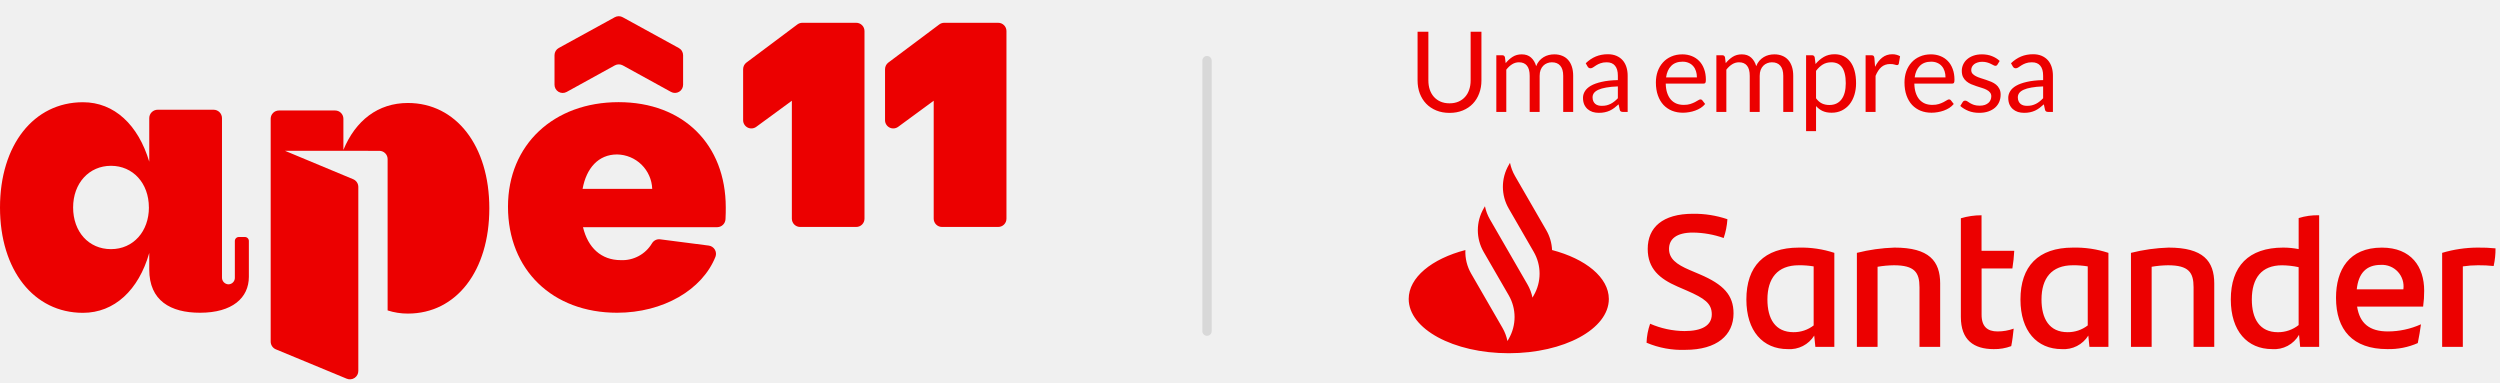
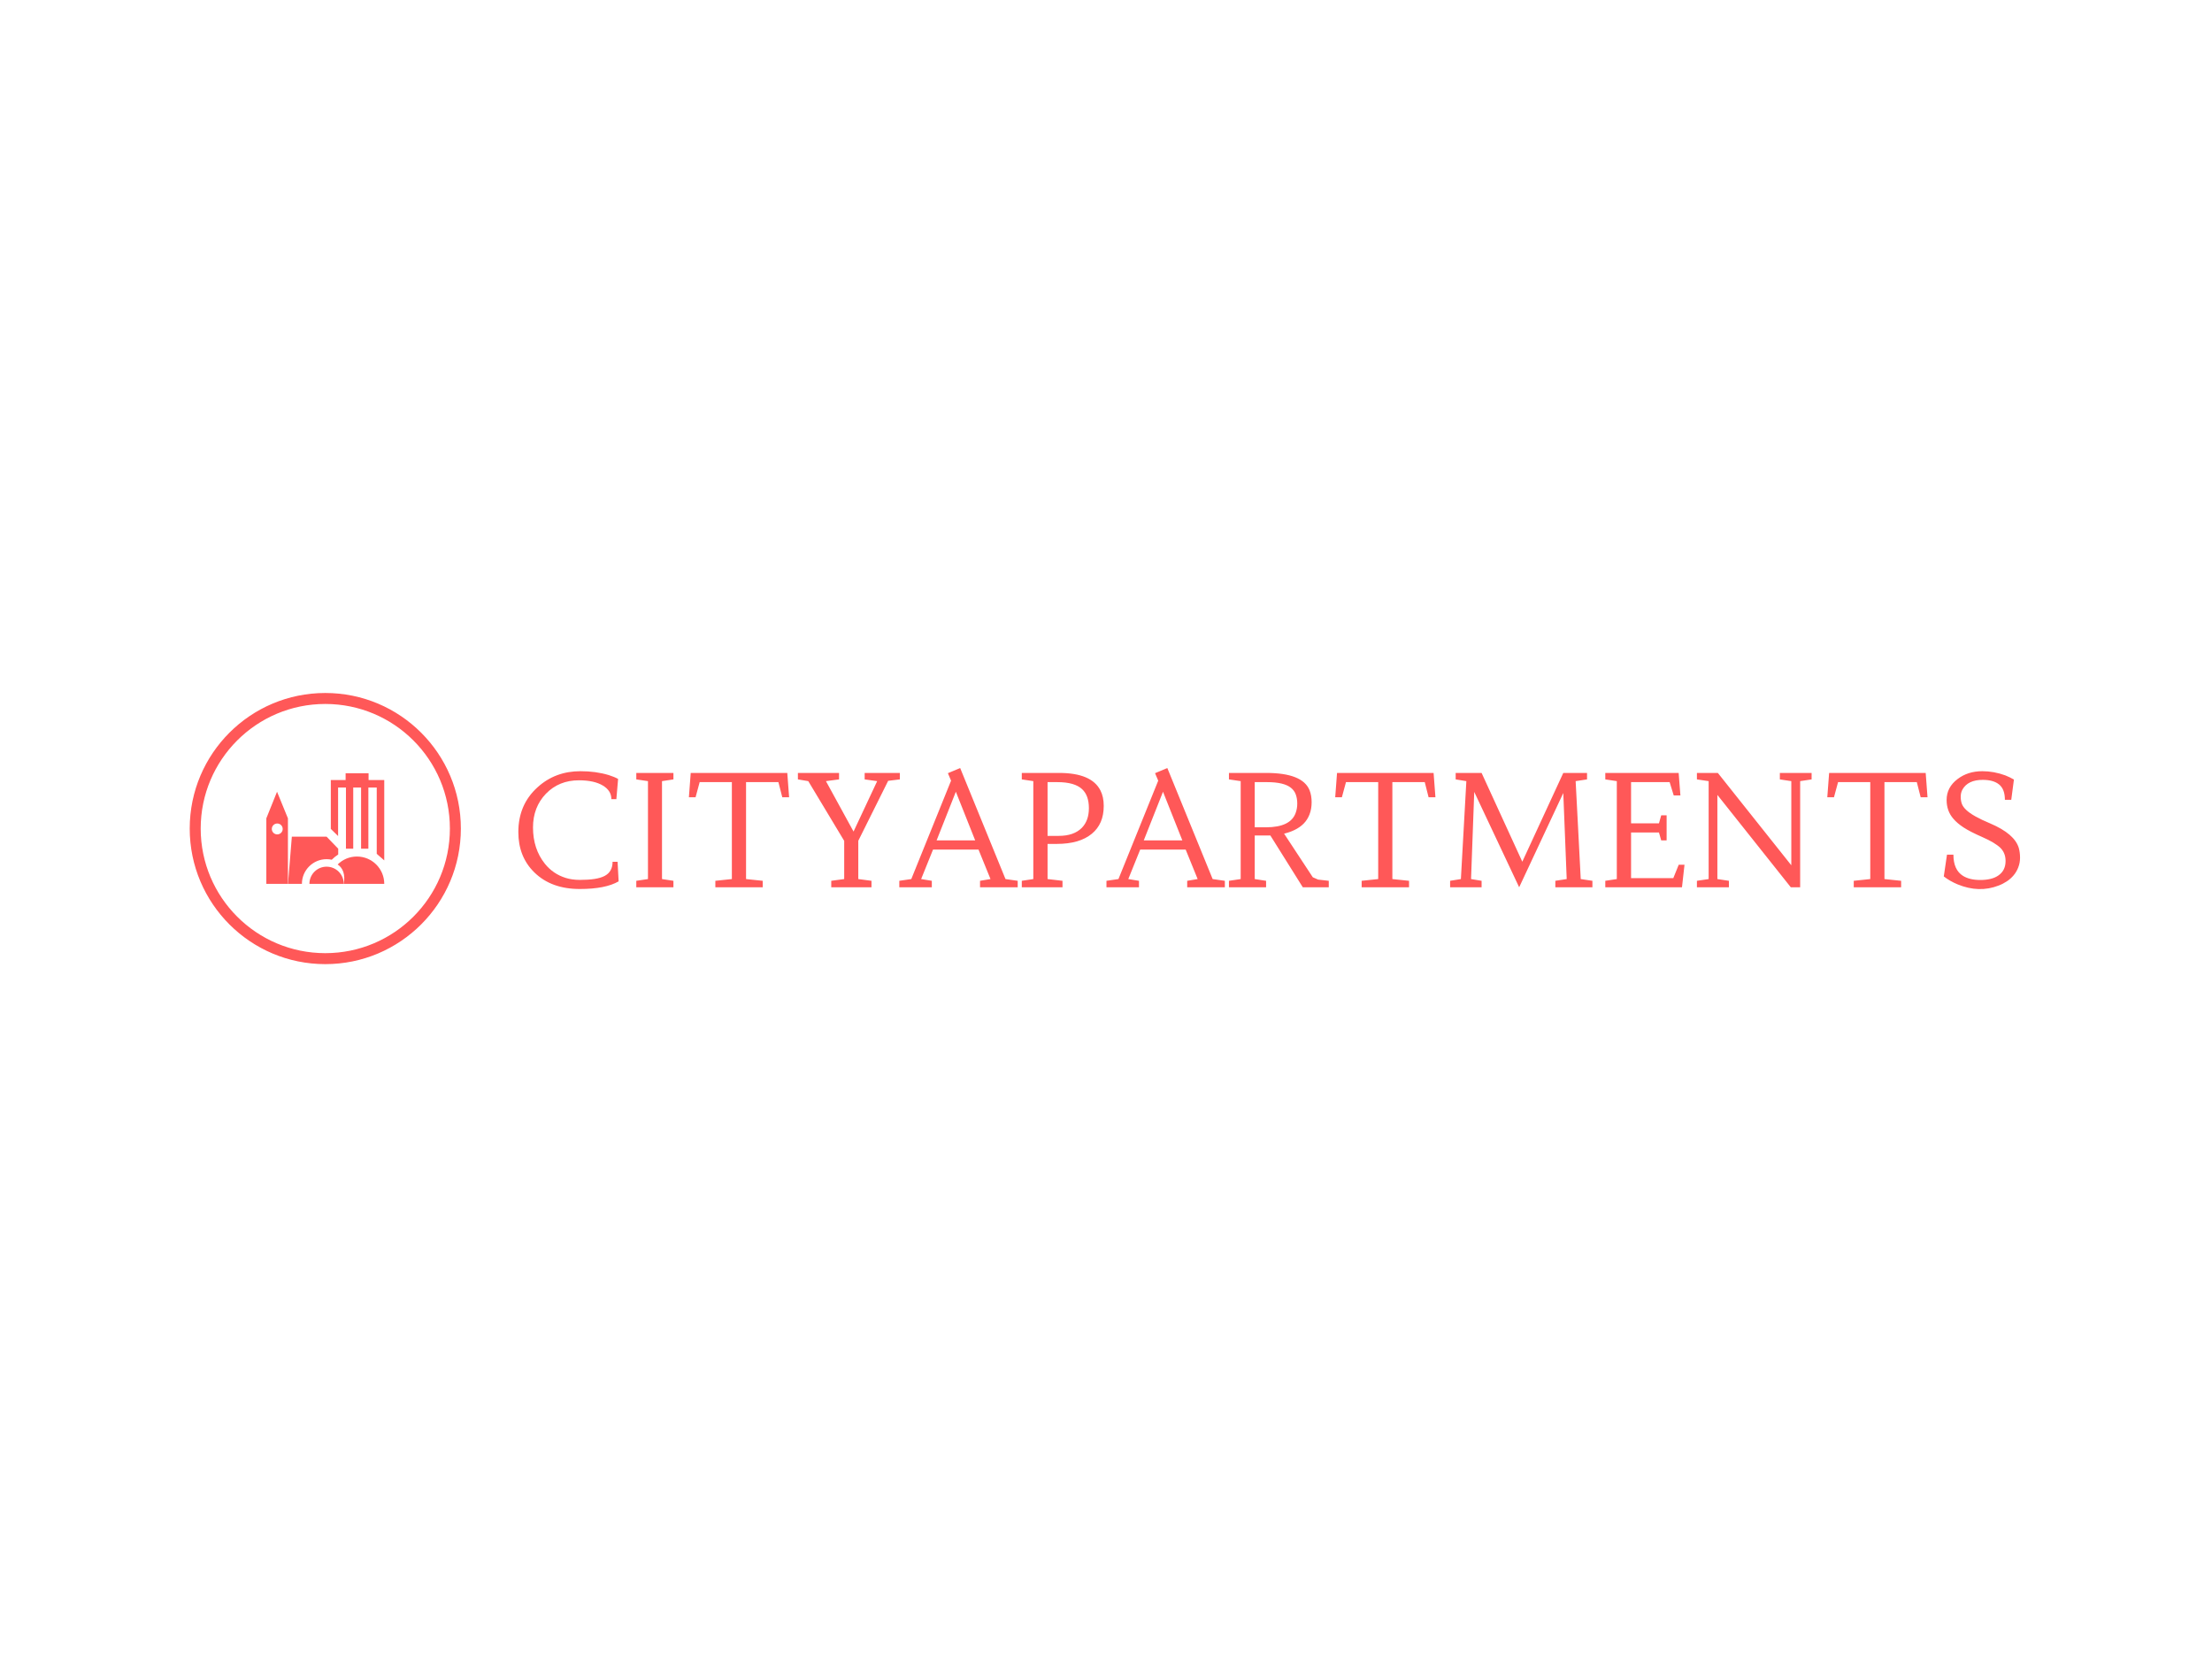
- <svg xmlns="http://www.w3.org/2000/svg" width="268" height="41" viewBox="0 0 268 41" fill="none">
-   <path d="M155.39 11.076C155.746 11.076 156.064 11.016 156.344 10.896C156.624 10.776 156.86 10.608 157.052 10.392C157.248 10.176 157.396 9.918 157.496 9.618C157.6 9.318 157.652 8.988 157.652 8.628V3.402H158.81V8.628C158.81 9.124 158.73 9.584 158.57 10.008C158.414 10.432 158.188 10.8 157.892 11.112C157.6 11.42 157.242 11.662 156.818 11.838C156.394 12.014 155.918 12.102 155.39 12.102C154.862 12.102 154.386 12.014 153.962 11.838C153.538 11.662 153.178 11.42 152.882 11.112C152.586 10.8 152.358 10.432 152.198 10.008C152.042 9.584 151.964 9.124 151.964 8.628V3.402H153.122V8.622C153.122 8.982 153.172 9.312 153.272 9.612C153.376 9.912 153.524 10.17 153.716 10.386C153.912 10.602 154.15 10.772 154.43 10.896C154.714 11.016 155.034 11.076 155.39 11.076ZM160.406 12V5.922H161.042C161.194 5.922 161.29 5.996 161.33 6.144L161.408 6.768C161.632 6.492 161.882 6.266 162.158 6.09C162.438 5.914 162.762 5.826 163.13 5.826C163.542 5.826 163.874 5.94 164.126 6.168C164.382 6.396 164.566 6.704 164.678 7.092C164.762 6.872 164.872 6.682 165.008 6.522C165.148 6.362 165.304 6.23 165.476 6.126C165.648 6.022 165.83 5.946 166.022 5.898C166.218 5.85 166.416 5.826 166.616 5.826C166.936 5.826 167.22 5.878 167.468 5.982C167.72 6.082 167.932 6.23 168.104 6.426C168.28 6.622 168.414 6.864 168.506 7.152C168.598 7.436 168.644 7.762 168.644 8.13V12H167.576V8.13C167.576 7.654 167.472 7.294 167.264 7.05C167.056 6.802 166.754 6.678 166.358 6.678C166.182 6.678 166.014 6.71 165.854 6.774C165.698 6.834 165.56 6.924 165.44 7.044C165.32 7.164 165.224 7.316 165.152 7.5C165.084 7.68 165.05 7.89 165.05 8.13V12H163.982V8.13C163.982 7.642 163.884 7.278 163.688 7.038C163.492 6.798 163.206 6.678 162.83 6.678C162.566 6.678 162.32 6.75 162.092 6.894C161.868 7.034 161.662 7.226 161.474 7.47V12H160.406ZM174.485 12H174.011C173.907 12 173.823 11.984 173.759 11.952C173.695 11.92 173.653 11.852 173.633 11.748L173.513 11.184C173.353 11.328 173.197 11.458 173.045 11.574C172.893 11.686 172.733 11.782 172.565 11.862C172.397 11.938 172.217 11.996 172.025 12.036C171.837 12.076 171.627 12.096 171.395 12.096C171.159 12.096 170.937 12.064 170.729 12C170.525 11.932 170.347 11.832 170.195 11.7C170.043 11.568 169.921 11.402 169.829 11.202C169.741 10.998 169.697 10.758 169.697 10.482C169.697 10.242 169.763 10.012 169.895 9.792C170.027 9.568 170.239 9.37 170.531 9.198C170.827 9.026 171.213 8.886 171.689 8.778C172.165 8.666 172.747 8.602 173.435 8.586V8.112C173.435 7.64 173.333 7.284 173.129 7.044C172.929 6.8 172.631 6.678 172.235 6.678C171.975 6.678 171.755 6.712 171.575 6.78C171.399 6.844 171.245 6.918 171.113 7.002C170.985 7.082 170.873 7.156 170.777 7.224C170.685 7.288 170.593 7.32 170.501 7.32C170.429 7.32 170.365 7.302 170.309 7.266C170.257 7.226 170.215 7.178 170.183 7.122L169.991 6.78C170.327 6.456 170.689 6.214 171.077 6.054C171.465 5.894 171.895 5.814 172.367 5.814C172.707 5.814 173.009 5.87 173.273 5.982C173.537 6.094 173.759 6.25 173.939 6.45C174.119 6.65 174.255 6.892 174.347 7.176C174.439 7.46 174.485 7.772 174.485 8.112V12ZM171.713 11.346C171.901 11.346 172.073 11.328 172.229 11.292C172.385 11.252 172.531 11.198 172.667 11.13C172.807 11.058 172.939 10.972 173.063 10.872C173.191 10.772 173.315 10.658 173.435 10.53V9.264C172.943 9.28 172.525 9.32 172.181 9.384C171.837 9.444 171.557 9.524 171.341 9.624C171.125 9.724 170.967 9.842 170.867 9.978C170.771 10.114 170.723 10.266 170.723 10.434C170.723 10.594 170.749 10.732 170.801 10.848C170.853 10.964 170.923 11.06 171.011 11.136C171.099 11.208 171.203 11.262 171.323 11.298C171.443 11.33 171.573 11.346 171.713 11.346ZM180.349 5.826C180.713 5.826 181.049 5.888 181.357 6.012C181.665 6.132 181.931 6.308 182.155 6.54C182.379 6.768 182.553 7.052 182.677 7.392C182.805 7.728 182.869 8.112 182.869 8.544C182.869 8.712 182.851 8.824 182.815 8.88C182.779 8.936 182.711 8.964 182.611 8.964H178.567C178.575 9.348 178.627 9.682 178.723 9.966C178.819 10.25 178.951 10.488 179.119 10.68C179.287 10.868 179.487 11.01 179.719 11.106C179.951 11.198 180.211 11.244 180.499 11.244C180.767 11.244 180.997 11.214 181.189 11.154C181.385 11.09 181.553 11.022 181.693 10.95C181.833 10.878 181.949 10.812 182.041 10.752C182.137 10.688 182.219 10.656 182.287 10.656C182.375 10.656 182.443 10.69 182.491 10.758L182.791 11.148C182.659 11.308 182.501 11.448 182.317 11.568C182.133 11.684 181.935 11.78 181.723 11.856C181.515 11.932 181.299 11.988 181.075 12.024C180.851 12.064 180.629 12.084 180.409 12.084C179.989 12.084 179.601 12.014 179.245 11.874C178.893 11.73 178.587 11.522 178.327 11.25C178.071 10.974 177.871 10.634 177.727 10.23C177.583 9.826 177.511 9.362 177.511 8.838C177.511 8.414 177.575 8.018 177.703 7.65C177.835 7.282 178.023 6.964 178.267 6.696C178.511 6.424 178.809 6.212 179.161 6.06C179.513 5.904 179.909 5.826 180.349 5.826ZM180.373 6.612C179.857 6.612 179.451 6.762 179.155 7.062C178.859 7.358 178.675 7.77 178.603 8.298H181.909C181.909 8.05 181.875 7.824 181.807 7.62C181.739 7.412 181.639 7.234 181.507 7.086C181.375 6.934 181.213 6.818 181.021 6.738C180.833 6.654 180.617 6.612 180.373 6.612ZM183.996 12V5.922H184.632C184.784 5.922 184.88 5.996 184.92 6.144L184.998 6.768C185.222 6.492 185.472 6.266 185.748 6.09C186.028 5.914 186.352 5.826 186.72 5.826C187.132 5.826 187.464 5.94 187.716 6.168C187.972 6.396 188.156 6.704 188.268 7.092C188.352 6.872 188.462 6.682 188.598 6.522C188.738 6.362 188.894 6.23 189.066 6.126C189.238 6.022 189.42 5.946 189.612 5.898C189.808 5.85 190.006 5.826 190.206 5.826C190.526 5.826 190.81 5.878 191.058 5.982C191.31 6.082 191.522 6.23 191.694 6.426C191.87 6.622 192.004 6.864 192.096 7.152C192.188 7.436 192.234 7.762 192.234 8.13V12H191.166V8.13C191.166 7.654 191.062 7.294 190.854 7.05C190.646 6.802 190.344 6.678 189.948 6.678C189.772 6.678 189.604 6.71 189.444 6.774C189.288 6.834 189.15 6.924 189.03 7.044C188.91 7.164 188.814 7.316 188.742 7.5C188.674 7.68 188.64 7.89 188.64 8.13V12H187.572V8.13C187.572 7.642 187.474 7.278 187.278 7.038C187.082 6.798 186.796 6.678 186.42 6.678C186.156 6.678 185.91 6.75 185.682 6.894C185.458 7.034 185.252 7.226 185.064 7.47V12H183.996ZM193.612 14.058V5.922H194.248C194.4 5.922 194.496 5.996 194.536 6.144L194.626 6.864C194.886 6.548 195.182 6.294 195.514 6.102C195.85 5.91 196.236 5.814 196.672 5.814C197.02 5.814 197.336 5.882 197.62 6.018C197.904 6.15 198.146 6.348 198.346 6.612C198.546 6.872 198.7 7.196 198.808 7.584C198.916 7.972 198.97 8.418 198.97 8.922C198.97 9.37 198.91 9.788 198.79 10.176C198.67 10.56 198.498 10.894 198.274 11.178C198.05 11.458 197.774 11.68 197.446 11.844C197.122 12.004 196.756 12.084 196.348 12.084C195.972 12.084 195.65 12.022 195.382 11.898C195.118 11.774 194.884 11.598 194.68 11.37V14.058H193.612ZM196.318 6.678C195.97 6.678 195.664 6.758 195.4 6.918C195.14 7.078 194.9 7.304 194.68 7.596V10.536C194.876 10.8 195.09 10.986 195.322 11.094C195.558 11.202 195.82 11.256 196.108 11.256C196.672 11.256 197.106 11.054 197.41 10.65C197.714 10.246 197.866 9.67 197.866 8.922C197.866 8.526 197.83 8.186 197.758 7.902C197.69 7.618 197.59 7.386 197.458 7.206C197.326 7.022 197.164 6.888 196.972 6.804C196.78 6.72 196.562 6.678 196.318 6.678ZM199.993 12V5.922H200.605C200.721 5.922 200.801 5.944 200.845 5.988C200.889 6.032 200.919 6.108 200.935 6.216L201.007 7.164C201.215 6.74 201.471 6.41 201.775 6.174C202.083 5.934 202.443 5.814 202.855 5.814C203.023 5.814 203.175 5.834 203.311 5.874C203.447 5.91 203.573 5.962 203.689 6.03L203.551 6.828C203.523 6.928 203.461 6.978 203.365 6.978C203.309 6.978 203.223 6.96 203.107 6.924C202.991 6.884 202.829 6.864 202.621 6.864C202.249 6.864 201.937 6.972 201.685 7.188C201.437 7.404 201.229 7.718 201.061 8.13V12H199.993ZM206.999 5.826C207.363 5.826 207.699 5.888 208.007 6.012C208.315 6.132 208.581 6.308 208.805 6.54C209.029 6.768 209.203 7.052 209.327 7.392C209.455 7.728 209.519 8.112 209.519 8.544C209.519 8.712 209.501 8.824 209.465 8.88C209.429 8.936 209.361 8.964 209.261 8.964H205.217C205.225 9.348 205.277 9.682 205.373 9.966C205.469 10.25 205.601 10.488 205.769 10.68C205.937 10.868 206.137 11.01 206.369 11.106C206.601 11.198 206.861 11.244 207.149 11.244C207.417 11.244 207.647 11.214 207.839 11.154C208.035 11.09 208.203 11.022 208.343 10.95C208.483 10.878 208.599 10.812 208.691 10.752C208.787 10.688 208.869 10.656 208.937 10.656C209.025 10.656 209.093 10.69 209.141 10.758L209.441 11.148C209.309 11.308 209.151 11.448 208.967 11.568C208.783 11.684 208.585 11.78 208.373 11.856C208.165 11.932 207.949 11.988 207.725 12.024C207.501 12.064 207.279 12.084 207.059 12.084C206.639 12.084 206.251 12.014 205.895 11.874C205.543 11.73 205.237 11.522 204.977 11.25C204.721 10.974 204.521 10.634 204.377 10.23C204.233 9.826 204.161 9.362 204.161 8.838C204.161 8.414 204.225 8.018 204.353 7.65C204.485 7.282 204.673 6.964 204.917 6.696C205.161 6.424 205.459 6.212 205.811 6.06C206.163 5.904 206.559 5.826 206.999 5.826ZM207.023 6.612C206.507 6.612 206.101 6.762 205.805 7.062C205.509 7.358 205.325 7.77 205.253 8.298H208.559C208.559 8.05 208.525 7.824 208.457 7.62C208.389 7.412 208.289 7.234 208.157 7.086C208.025 6.934 207.863 6.818 207.671 6.738C207.483 6.654 207.267 6.612 207.023 6.612ZM214.126 6.924C214.078 7.012 214.004 7.056 213.904 7.056C213.844 7.056 213.776 7.034 213.7 6.99C213.624 6.946 213.53 6.898 213.418 6.846C213.31 6.79 213.18 6.74 213.028 6.696C212.876 6.648 212.696 6.624 212.488 6.624C212.308 6.624 212.146 6.648 212.002 6.696C211.858 6.74 211.734 6.802 211.63 6.882C211.53 6.962 211.452 7.056 211.396 7.164C211.344 7.268 211.318 7.382 211.318 7.506C211.318 7.662 211.362 7.792 211.45 7.896C211.542 8 211.662 8.09 211.81 8.166C211.958 8.242 212.126 8.31 212.314 8.37C212.502 8.426 212.694 8.488 212.89 8.556C213.09 8.62 213.284 8.692 213.472 8.772C213.66 8.852 213.828 8.952 213.976 9.072C214.124 9.192 214.242 9.34 214.33 9.516C214.422 9.688 214.468 9.896 214.468 10.14C214.468 10.42 214.418 10.68 214.318 10.92C214.218 11.156 214.07 11.362 213.874 11.538C213.678 11.71 213.438 11.846 213.154 11.946C212.87 12.046 212.542 12.096 212.17 12.096C211.746 12.096 211.362 12.028 211.018 11.892C210.674 11.752 210.382 11.574 210.142 11.358L210.394 10.95C210.426 10.898 210.464 10.858 210.508 10.83C210.552 10.802 210.61 10.788 210.682 10.788C210.754 10.788 210.83 10.816 210.91 10.872C210.99 10.928 211.086 10.99 211.198 11.058C211.314 11.126 211.452 11.188 211.612 11.244C211.776 11.3 211.98 11.328 212.224 11.328C212.432 11.328 212.614 11.302 212.77 11.25C212.926 11.194 213.056 11.12 213.16 11.028C213.264 10.936 213.34 10.83 213.388 10.71C213.44 10.59 213.466 10.462 213.466 10.326C213.466 10.158 213.42 10.02 213.328 9.912C213.24 9.8 213.122 9.706 212.974 9.63C212.826 9.55 212.656 9.482 212.464 9.426C212.276 9.366 212.082 9.304 211.882 9.24C211.686 9.176 211.492 9.104 211.3 9.024C211.112 8.94 210.944 8.836 210.796 8.712C210.648 8.588 210.528 8.436 210.436 8.256C210.348 8.072 210.304 7.85 210.304 7.59C210.304 7.358 210.352 7.136 210.448 6.924C210.544 6.708 210.684 6.52 210.868 6.36C211.052 6.196 211.278 6.066 211.546 5.97C211.814 5.874 212.12 5.826 212.464 5.826C212.864 5.826 213.222 5.89 213.538 6.018C213.858 6.142 214.134 6.314 214.366 6.534L214.126 6.924ZM220.073 12H219.599C219.495 12 219.411 11.984 219.347 11.952C219.283 11.92 219.241 11.852 219.221 11.748L219.101 11.184C218.941 11.328 218.785 11.458 218.633 11.574C218.481 11.686 218.321 11.782 218.153 11.862C217.985 11.938 217.805 11.996 217.613 12.036C217.425 12.076 217.215 12.096 216.983 12.096C216.747 12.096 216.525 12.064 216.317 12C216.113 11.932 215.935 11.832 215.783 11.7C215.631 11.568 215.509 11.402 215.417 11.202C215.329 10.998 215.285 10.758 215.285 10.482C215.285 10.242 215.351 10.012 215.483 9.792C215.615 9.568 215.827 9.37 216.119 9.198C216.415 9.026 216.801 8.886 217.277 8.778C217.753 8.666 218.335 8.602 219.023 8.586V8.112C219.023 7.64 218.921 7.284 218.717 7.044C218.517 6.8 218.219 6.678 217.823 6.678C217.563 6.678 217.343 6.712 217.163 6.78C216.987 6.844 216.833 6.918 216.701 7.002C216.573 7.082 216.461 7.156 216.365 7.224C216.273 7.288 216.181 7.32 216.089 7.32C216.017 7.32 215.953 7.302 215.897 7.266C215.845 7.226 215.803 7.178 215.771 7.122L215.579 6.78C215.915 6.456 216.277 6.214 216.665 6.054C217.053 5.894 217.483 5.814 217.955 5.814C218.295 5.814 218.597 5.87 218.861 5.982C219.125 6.094 219.347 6.25 219.527 6.45C219.707 6.65 219.843 6.892 219.935 7.176C220.027 7.46 220.073 7.772 220.073 8.112V12ZM217.301 11.346C217.489 11.346 217.661 11.328 217.817 11.292C217.973 11.252 218.119 11.198 218.255 11.13C218.395 11.058 218.527 10.972 218.651 10.872C218.779 10.772 218.903 10.658 219.023 10.53V9.264C218.531 9.28 218.113 9.32 217.769 9.384C217.425 9.444 217.145 9.524 216.929 9.624C216.713 9.724 216.555 9.842 216.455 9.978C216.359 10.114 216.311 10.266 216.311 10.434C216.311 10.594 216.337 10.732 216.389 10.848C216.441 10.964 216.511 11.06 216.599 11.136C216.687 11.208 216.791 11.262 216.911 11.298C217.031 11.33 217.161 11.346 217.301 11.346Z" fill="#EC0000" />
-   <path d="M166.382 26.804C166.349 26.056 166.137 25.327 165.763 24.679L162.404 18.861C162.152 18.424 161.972 17.949 161.873 17.454L161.733 17.697C161.324 18.404 161.109 19.207 161.109 20.024C161.109 20.841 161.324 21.643 161.733 22.351L164.42 27.006C164.828 27.714 165.043 28.516 165.043 29.334C165.043 30.151 164.828 30.953 164.42 31.661L164.28 31.904C164.18 31.409 164.001 30.934 163.749 30.497L161.289 26.236L159.718 23.515C159.466 23.078 159.286 22.603 159.187 22.108L159.047 22.351C158.64 23.056 158.425 23.856 158.423 24.67C158.422 25.484 158.634 26.284 159.039 26.991L161.739 31.66C162.147 32.368 162.362 33.17 162.362 33.987C162.362 34.805 162.147 35.607 161.739 36.315L161.599 36.558C161.499 36.063 161.32 35.588 161.068 35.151L157.709 29.333C157.266 28.566 157.051 27.689 157.09 26.804C153.49 27.744 151.012 29.739 151.012 32.048C151.012 35.261 155.812 37.866 161.74 37.866C167.668 37.866 172.468 35.266 172.468 32.048C172.46 29.739 169.978 27.744 166.382 26.804ZM176.51 36.739C176.532 36.045 176.662 35.359 176.893 34.704C178.056 35.212 179.311 35.479 180.581 35.49C182.455 35.49 183.503 34.89 183.503 33.697C183.503 32.528 182.737 31.984 180.843 31.158L179.819 30.714C177.925 29.888 176.635 28.82 176.635 26.684C176.635 24.384 178.227 22.916 181.491 22.916C182.744 22.9 183.991 23.098 185.179 23.5C185.135 24.186 185.001 24.864 184.779 25.515C183.718 25.14 182.603 24.943 181.479 24.931C179.726 24.931 178.92 25.616 178.92 26.684C178.92 27.732 179.706 28.336 181.12 28.941L182.208 29.404C184.767 30.492 185.835 31.641 185.835 33.595C185.835 35.912 184.082 37.504 180.656 37.504C179.234 37.556 177.819 37.295 176.51 36.739ZM196.641 27.107V37.183H194.606L194.485 35.974C194.188 36.451 193.766 36.839 193.266 37.094C192.765 37.35 192.204 37.464 191.644 37.425C188.984 37.425 187.211 35.491 187.211 32.105C187.211 28.558 189.105 26.543 192.833 26.543C194.125 26.511 195.414 26.702 196.642 27.106L196.641 27.107ZM194.424 34.885V28.557C193.898 28.47 193.365 28.43 192.832 28.436C190.532 28.436 189.467 29.847 189.467 32.104C189.467 34.159 190.293 35.61 192.267 35.61C193.047 35.618 193.807 35.362 194.425 34.885H194.424ZM207.986 30.412V37.183H205.769V30.795C205.769 29.203 205.245 28.437 203.028 28.437C202.44 28.444 201.854 28.498 201.275 28.598V37.182H199.058V27.106C200.377 26.773 201.728 26.584 203.088 26.542C206.798 26.542 207.987 27.973 207.987 30.411L207.986 30.412ZM214.133 35.53C214.724 35.533 215.31 35.431 215.866 35.23C215.806 35.83 215.725 36.52 215.604 37.104C215.005 37.33 214.369 37.439 213.73 37.426C211.574 37.426 210.204 36.439 210.204 33.98V23.399C210.923 23.184 211.67 23.075 212.421 23.077V26.886H215.927C215.895 27.52 215.829 28.153 215.727 28.78H212.427V33.717C212.419 35.023 213.066 35.53 214.134 35.53H214.133ZM226.023 27.107V37.183H223.988L223.867 35.974C223.57 36.451 223.148 36.839 222.648 37.094C222.147 37.35 221.586 37.464 221.026 37.425C218.366 37.425 216.593 35.491 216.593 32.105C216.593 28.558 218.487 26.543 222.215 26.543C223.506 26.512 224.792 26.702 226.019 27.106L226.023 27.107ZM223.806 34.885V28.557C223.28 28.47 222.747 28.43 222.214 28.436C219.914 28.436 218.849 29.847 218.849 32.104C218.849 34.159 219.675 35.61 221.649 35.61C222.429 35.618 223.189 35.362 223.807 34.885H223.806ZM237.368 30.412V37.183H235.151V30.795C235.151 29.203 234.627 28.437 232.41 28.437C231.822 28.444 231.236 28.498 230.657 28.598V37.182H228.44V27.106C229.759 26.773 231.11 26.584 232.47 26.542C236.18 26.542 237.369 27.973 237.369 30.411L237.368 30.412ZM248.613 23.077V37.183H246.578L246.457 35.893C246.17 36.395 245.747 36.805 245.237 37.076C244.727 37.347 244.151 37.468 243.575 37.424C240.915 37.424 239.142 35.49 239.142 32.104C239.142 28.557 241.036 26.542 244.764 26.542C245.318 26.543 245.871 26.597 246.416 26.703V23.378C247.127 23.156 247.869 23.054 248.614 23.076L248.613 23.077ZM246.413 34.845V28.639C245.83 28.513 245.236 28.446 244.64 28.439C242.44 28.439 241.396 29.809 241.396 32.107C241.396 34.162 242.222 35.613 244.196 35.613C245.003 35.617 245.787 35.345 246.419 34.844L246.413 34.845ZM259.754 32.87H252.681C252.963 34.663 254.011 35.53 255.981 35.53C257.204 35.529 258.413 35.268 259.528 34.764C259.448 35.348 259.328 36.114 259.186 36.779C258.158 37.232 257.043 37.452 255.921 37.424C252.213 37.424 250.421 35.369 250.421 31.924C250.421 28.924 251.811 26.544 255.338 26.544C258.502 26.544 259.872 28.62 259.872 31.159C259.875 31.731 259.837 32.303 259.758 32.87H259.754ZM252.641 31.016H257.641C257.688 30.678 257.659 30.334 257.557 30.009C257.455 29.683 257.283 29.385 257.051 29.134C256.82 28.884 256.536 28.687 256.22 28.56C255.904 28.432 255.563 28.376 255.223 28.396C253.652 28.396 252.826 29.303 252.644 31.016H252.641ZM267.519 26.623C267.525 27.26 267.458 27.895 267.319 28.517C266.763 28.457 266.205 28.43 265.647 28.436C265.101 28.436 264.555 28.477 264.015 28.557V37.182H261.798V27.106C263.027 26.739 264.303 26.549 265.587 26.542C266.232 26.534 266.877 26.561 267.519 26.623Z" fill="#EC0000" />
-   <path d="M16.903 11.764H22.897C23.136 11.764 23.365 11.859 23.533 12.028C23.702 12.196 23.797 12.425 23.797 12.664V29.751C23.794 29.937 23.863 30.117 23.989 30.253C24.116 30.389 24.29 30.47 24.476 30.48C24.571 30.481 24.664 30.462 24.752 30.425C24.839 30.389 24.918 30.335 24.983 30.266C25.049 30.198 25.1 30.117 25.133 30.029C25.166 29.94 25.181 29.846 25.176 29.751V25.831C25.176 25.775 25.187 25.72 25.209 25.668C25.23 25.616 25.262 25.569 25.302 25.53C25.341 25.49 25.389 25.459 25.441 25.438C25.492 25.417 25.548 25.407 25.604 25.407H26.251C26.307 25.407 26.362 25.417 26.414 25.438C26.466 25.459 26.513 25.491 26.553 25.53C26.593 25.57 26.624 25.616 26.645 25.668C26.667 25.72 26.678 25.775 26.678 25.831V29.669C26.678 31.942 24.893 33.526 21.441 33.526C18.273 33.526 16 32.226 16 28.896V27.119C14.862 31.098 12.263 33.535 8.893 33.535C3.615 33.535 0 28.946 0 22.247C0 15.548 3.615 10.959 8.893 10.959C12.263 10.959 14.821 13.395 16 17.334V12.66C16.001 12.421 16.097 12.193 16.266 12.025C16.435 11.857 16.665 11.763 16.903 11.764ZM15.96 22.241C15.96 19.641 14.253 17.774 11.899 17.774C9.545 17.774 7.838 19.641 7.838 22.241C7.838 24.841 9.504 26.708 11.899 26.708C14.294 26.708 15.963 24.8 15.963 22.241H15.96Z" fill="#EC0000" />
-   <path d="M75.975 26.326C76.109 26.343 76.237 26.39 76.35 26.464C76.463 26.537 76.557 26.636 76.627 26.751C76.697 26.866 76.739 26.996 76.751 27.13C76.764 27.265 76.745 27.4 76.698 27.526C75.287 31.062 71.106 33.526 66.149 33.526C59.234 33.526 54.456 28.937 54.456 22.157C54.456 15.499 59.369 10.951 66.313 10.951C73.257 10.951 77.802 15.499 77.802 22.239C77.802 22.575 77.802 23.059 77.774 23.496C77.763 23.726 77.665 23.943 77.499 24.103C77.332 24.263 77.111 24.352 76.881 24.354H62.497C63.025 26.554 64.446 27.887 66.555 27.887C67.22 27.916 67.881 27.764 68.467 27.449C69.054 27.134 69.544 26.666 69.887 26.095C69.974 25.942 70.105 25.818 70.263 25.739C70.421 25.661 70.598 25.631 70.773 25.655L75.975 26.326ZM69.918 20.25C69.883 19.268 69.472 18.337 68.77 17.649C68.068 16.962 67.129 16.571 66.146 16.557C64.156 16.557 62.858 18.019 62.453 20.25H69.918Z" fill="#EC0000" />
-   <path d="M30.545 16.164L37.856 19.21C38.02 19.278 38.161 19.393 38.26 19.541C38.359 19.689 38.412 19.862 38.412 20.04V39.761C38.413 39.91 38.376 40.058 38.306 40.19C38.235 40.321 38.133 40.434 38.008 40.516C37.883 40.598 37.74 40.648 37.591 40.661C37.442 40.675 37.292 40.65 37.155 40.591L29.57 37.448C29.406 37.38 29.266 37.264 29.168 37.117C29.07 36.969 29.017 36.795 29.017 36.618V12.728C29.017 12.494 29.11 12.269 29.276 12.104C29.441 11.938 29.666 11.845 29.9 11.845H35.929C36.163 11.845 36.388 11.938 36.553 12.104C36.719 12.269 36.812 12.494 36.812 12.728V16.069C38.112 12.926 40.512 11.04 43.727 11.04C48.885 11.04 52.456 15.626 52.456 22.328C52.456 29.03 48.926 33.616 43.727 33.616C42.989 33.62 42.254 33.505 41.552 33.277V17.05C41.552 16.934 41.528 16.819 41.484 16.712C41.439 16.605 41.373 16.508 41.291 16.427C41.209 16.345 41.111 16.28 41.004 16.236C40.897 16.192 40.782 16.17 40.666 16.17L30.545 16.164Z" fill="#EC0000" />
-   <path d="M65.913 1.843L59.9 5.143C59.762 5.218 59.647 5.329 59.567 5.464C59.487 5.599 59.444 5.753 59.444 5.91V9.09C59.444 9.242 59.484 9.392 59.56 9.524C59.635 9.656 59.744 9.767 59.875 9.844C60.007 9.921 60.156 9.963 60.308 9.966C60.46 9.968 60.611 9.93 60.744 9.857L65.915 7.006C66.044 6.936 66.189 6.9 66.336 6.9C66.483 6.9 66.627 6.936 66.757 7.006L71.928 9.851C72.061 9.925 72.212 9.964 72.365 9.962C72.517 9.96 72.667 9.918 72.798 9.841C72.93 9.763 73.038 9.652 73.114 9.52C73.189 9.387 73.229 9.237 73.228 9.084V5.919C73.228 5.762 73.186 5.608 73.106 5.473C73.027 5.338 72.912 5.227 72.775 5.152L66.762 1.852C66.633 1.778 66.487 1.738 66.339 1.737C66.19 1.735 66.043 1.772 65.913 1.843Z" fill="#EC0000" />
-   <path d="M79.663 12.876V7.413C79.663 7.276 79.696 7.14 79.757 7.018C79.819 6.895 79.908 6.788 80.018 6.706L85.478 2.62C85.631 2.507 85.816 2.445 86.006 2.444H91.79C92.024 2.444 92.249 2.537 92.414 2.703C92.58 2.868 92.673 3.093 92.673 3.327V23.443C92.673 23.559 92.651 23.674 92.607 23.782C92.562 23.889 92.498 23.987 92.415 24.069C92.333 24.152 92.236 24.217 92.129 24.261C92.021 24.306 91.906 24.329 91.79 24.329H85.773C85.538 24.329 85.313 24.236 85.147 24.07C84.98 23.903 84.887 23.678 84.887 23.443V10.798L81.068 13.598C80.936 13.695 80.778 13.753 80.615 13.766C80.451 13.779 80.287 13.746 80.141 13.67C79.995 13.595 79.873 13.48 79.788 13.339C79.704 13.198 79.66 13.036 79.663 12.872V12.876Z" fill="#EC0000" />
-   <path d="M94.876 12.876V7.413C94.876 7.276 94.909 7.14 94.97 7.018C95.032 6.895 95.121 6.788 95.231 6.706L100.691 2.62C100.844 2.506 101.029 2.445 101.219 2.444H107.009C107.243 2.444 107.468 2.537 107.633 2.703C107.799 2.868 107.892 3.093 107.892 3.327V23.443C107.892 23.559 107.87 23.674 107.826 23.782C107.781 23.889 107.716 23.987 107.634 24.069C107.552 24.152 107.455 24.217 107.348 24.261C107.24 24.306 107.125 24.329 107.009 24.329H100.986C100.869 24.33 100.752 24.308 100.644 24.263C100.535 24.219 100.437 24.153 100.354 24.07C100.27 23.988 100.205 23.889 100.16 23.781C100.115 23.672 100.092 23.556 100.093 23.439V10.798L96.28 13.598C96.147 13.695 95.99 13.753 95.827 13.766C95.663 13.779 95.499 13.746 95.353 13.67C95.207 13.595 95.085 13.48 95 13.339C94.916 13.198 94.872 13.036 94.875 12.872L94.876 12.876Z" fill="#EC0000" />
-   <path d="M129.893 6.5C129.893 6.224 129.669 6 129.393 6C129.117 6 128.893 6.224 128.893 6.5V35.5C128.893 35.776 129.117 36 129.393 36C129.669 36 129.893 35.776 129.893 35.5V6.5Z" fill="#D8D8D8" />
+ <svg xmlns="http://www.w3.org/2000/svg" version="1.1" width="1000" height="750" viewBox="0 0 1000 750">
+   <rect width="1000" height="750" fill="#ffffff" />
+   <g transform="matrix(0.834,0,0,0.834,82.49455,312.859)">
+     <svg viewBox="0 0 396 59" data-background-color="#ffffff" preserveAspectRatio="xMidYMid meet" height="148" width="1000">
+       <g id="tight-bounds" transform="matrix(1,0,0,1,0.24,0.2031675)">
+         <svg viewBox="0 0 395.52 58.594" height="58.594" width="395.52">
+           <g>
+             <svg viewBox="0 0 482.074 71.416" height="58.594" width="395.52">
+               <g transform="matrix(1,0,0,1,86.55355,19.67742)">
+                 <svg viewBox="0 0 395.52 32.061" height="32.061" width="395.52">
+                   <g id="textblocktransform">
+                     <svg viewBox="0 0 395.52 32.061" height="32.061" width="395.52" id="textblock">
+                       <g>
+                         <svg viewBox="0 0 395.52 32.061" height="32.061" width="395.52">
+                           <g transform="matrix(1,0,0,1,0,0)">
+                             <svg width="395.52" viewBox="1.9 -38.4 483.66 38.99" height="32.061" data-palette-color="#ff5858">
+                               <g class="undefined-text-0" data-fill-palette-color="primary" id="text-0">
+                                 <path d="M21.92-37.38L21.92-37.38Q26.88-37.38 31.01-36.13L31.01-36.13Q32.81-35.57 34.03-34.89L34.03-34.89 33.47-28.37 31.86-28.37Q31.86-31.08 29.2-32.71L29.2-32.71Q26.37-34.45 21.41-34.45L21.41-34.45Q14.99-34.45 10.79-30.13L10.79-30.13Q6.62-25.78 6.62-19.26L6.62-19.26Q6.62-12.35 10.47-7.54L10.47-7.54Q13.09-4.3 17.09-3.03L17.09-3.03Q19.14-2.37 21.75-2.37 24.37-2.37 26.39-2.67 28.42-2.98 29.71-3.66L29.71-3.66Q32.25-5 32.25-8.2L32.25-8.2 33.86-8.2 34.2-1.9Q29.96 0.56 21.68 0.56L21.68 0.56Q12.55 0.56 7.1-4.74L7.1-4.74Q1.9-9.79 1.9-17.77L1.9-17.77Q1.9-26.61 8.06-32.18L8.06-32.18Q13.75-37.38 21.92-37.38ZM39.89-34.74L39.89-36.82 51.85-36.82 51.85-34.74 48.17-34.18 48.17-2.64 51.85-2.08 51.85 0 39.89 0 39.89-2.08 43.65-2.64 43.65-34.18 39.89-34.74ZM57.42-36.82L88.52-36.82 89.11-28.98 86.91-28.98 85.66-33.86 75.24-33.86 75.24-2.64 80.61-2.08 80.61 0 65.35 0 65.35-2.08 70.67-2.64 70.67-33.86 60.3-33.86 58.98-28.98 56.83-28.98 57.42-36.82ZM91.94-34.74L91.94-36.82 105.19-36.82 105.19-34.74 100.97-34.18 109.86-17.94 117.47-34.18 113.44-34.74 113.44-36.82 124.77-36.82 124.77-34.74 121.01-34.28 111.39-14.97 111.39-2.64 115.64-2.08 115.64 0 102.68 0 102.68-2.08 106.85-2.64 106.85-14.94 95.28-34.18 91.94-34.74Z" fill="#ff5858" data-fill-palette-color="primary" />
+                                 <path d="M150.6 0L150.6-2.08 153.97-2.64 150.11-12.13 135.46-12.13 131.63-2.64 135.07-2.08 135.07 0 124.6 0 124.6-2.08 128.46-2.64 141.27-34.33 140.25-36.74 144.2-38.4 158.8-2.64 162.73-2.08 162.73 0 150.6 0ZM142.81-30.76L136.61-15.09 149.04-15.09 142.81-30.76ZM177.16 0L164.05 0 164.05-2.08 167.76-2.64 167.76-34.18 164.05-34.74 164.05-36.82 176.09-36.82Q186.49-36.82 189.37-31.2L189.37-31.2Q190.44-29.13 190.44-26.21 190.44-23.29 189.48-21.04 188.51-18.8 186.61-17.24L186.61-17.24Q182.68-13.96 175.28-13.96L175.28-13.96 172.35-13.96 172.35-2.64 177.16-2.08 177.16 0ZM175.5-33.86L172.35-33.86 172.35-16.55 175.96-16.55Q180.82-16.55 183.39-19.14L183.39-19.14Q185.66-21.48 185.66-25.46L185.66-25.46Q185.66-29.57 183.48-31.59L183.48-31.59Q181.07-33.86 175.5-33.86L175.5-33.86ZM217.32 0L217.32-2.08 220.69-2.64 216.83-12.13 202.18-12.13 198.35-2.64 201.79-2.08 201.79 0 191.32 0 191.32-2.08 195.18-2.64 207.99-34.33 206.97-36.74 210.92-38.4 225.52-2.64 229.45-2.08 229.45 0 217.32 0ZM209.53-30.76L203.33-15.09 215.76-15.09 209.53-30.76ZM256.74-31.23L256.74-31.23Q257.4-29.54 257.4-27.39 257.4-25.24 256.73-23.49 256.06-21.73 254.79-20.46L254.79-20.46Q252.37-18.04 247.69-17.07L247.69-17.07 248.13-17.87 257.77-3.22 259.48-2.47 262.92-2.08 262.92 0 254.55 0 243.56-17.55 245.61-16.67 239.07-16.67 239.07-2.64 242.73-2.08 242.73 0 230.77 0 230.77-2.08 234.55-2.64 234.55-34.18 230.77-34.74 230.77-36.82 242.8-36.82Q254.5-36.82 256.74-31.23ZM243.05-33.86L239.07-33.86 239.07-19.31 242.68-19.31Q250.59-19.31 252.25-23.93L252.25-23.93Q252.77-25.32 252.77-26.94 252.77-28.56 252.3-29.86 251.84-31.15 250.74-32.03L250.74-32.03Q248.47-33.86 243.05-33.86L243.05-33.86ZM265.58-36.82L296.68-36.82 297.27-28.98 295.07-28.98 293.83-33.86 283.4-33.86 283.4-2.64 288.77-2.08 288.77 0 273.51 0 273.51-2.08 278.84-2.64 278.84-33.86 268.46-33.86 267.14-28.98 264.99-28.98 265.58-36.82ZM324.24 0L309.77-30.71Q309.77-30.71 308.74-2.64L308.74-2.64 312.14-2.08 312.14 0 302 0 302-2.08 305.47-2.64 307.23-34.18 303.79-34.74 303.79-36.82 312.14-36.82 325.25-8.23 338.45-36.82 346.1-36.82 346.1-34.74 342.43-34.18Q342.82-26.22 343.26-18.33 343.7-10.45 344.07-2.64L344.07-2.64 347.83-2.08 347.83 0 335.89 0 335.89-2.08 339.55-2.64 338.45-30.35 324.24 0ZM369.99-15.09L369.26-17.65 360.28-17.65 360.28-2.93 373.88-2.93 375.63-7.25 377.49-7.25 376.68 0 351.98 0 351.98-2.08 355.69-2.64 355.69-34.18 351.98-34.74 351.98-36.82 375.61-36.82 376.17-29.57 374.02-29.57 372.7-33.86 360.28-33.86 360.28-20.58 369.26-20.58 369.99-23.17 371.73-23.17 371.73-15.09 369.99-15.09ZM411.72 0L388.08-29.74 388.08-2.64 391.79-2.08 391.79 0 381.49 0 381.49-2.08 385.27-2.64 385.27-34.18 381.49-34.74 381.49-36.82 388.23-36.82 411.89-7.08 411.89-34.18 408.2-34.74 408.2-36.82 418.43-36.82 418.43-34.74 414.74-34.18 414.74 0 411.72 0ZM424.07-36.82L455.17-36.82 455.76-28.98 453.56-28.98 452.31-33.86 441.89-33.86 441.89-2.64 447.26-2.08 447.26 0 432 0 432-2.08 437.32-2.64 437.32-33.86 426.95-33.86 425.63-28.98 423.48-28.98 424.07-36.82ZM472.77-2.34L472.77-2.34Q474.58-2.34 476.05-2.7 477.53-3.05 478.6-3.81L478.6-3.81Q480.9-5.4 480.9-8.45L480.9-8.45Q480.9-11.04 479.22-12.7L479.22-12.7Q477.43-14.4 473.44-16.15 469.45-17.9 467.36-19.27 465.27-20.65 464.08-22.07L464.08-22.07Q461.91-24.56 461.91-28.1L461.91-28.1Q461.91-32.2 465.45-34.86L465.45-34.86Q468.74-37.38 473.43-37.38L473.43-37.38Q477.12-37.38 480.8-36.04L480.8-36.04Q482.34-35.42 483.59-34.69L483.59-34.69 482.73-28.17 480.68-28.17Q480.68-31.54 478.85-33.07 477.02-34.59 473.55-34.59L473.55-34.59Q468.77-34.59 467.01-31.47L467.01-31.47Q466.45-30.44 466.45-29.17 466.45-27.91 466.81-26.89 467.18-25.88 468.23-24.9L468.23-24.9Q470.28-22.92 475.94-20.56L475.94-20.56Q483.85-17.19 485.17-12.6L485.17-12.6Q485.56-11.16 485.56-9.53 485.56-7.91 485.01-6.46 484.46-5 483.51-3.87 482.56-2.73 481.3-1.9 480.05-1.07 478.63-0.54L478.63-0.54Q472.35 1.9 465.45-0.93L465.45-0.93Q462.93-1.98 461-3.49L461-3.49 462.03-10.5 464.1-10.5Q464.1-5.59 467.2-3.66L467.2-3.66Q469.33-2.34 472.77-2.34Z" fill="#ff5858" data-fill-palette-color="primary" />
+                               </g>
+                             </svg>
+                           </g>
+                         </svg>
+                       </g>
+                     </svg>
+                   </g>
+                 </svg>
+               </g>
+               <g>
+                 <svg viewBox="0 0 71.416 71.416" height="71.416" width="71.416">
+                   <g>
+                     <svg />
+                   </g>
+                   <g id="icon-0">
+                     <svg viewBox="0 0 71.416 71.416" height="71.416" width="71.416">
+                       <g>
+                         <path d="M0 35.708c0-19.721 15.987-35.708 35.708-35.708 19.721 0 35.708 15.987 35.708 35.708 0 19.721-15.987 35.708-35.708 35.708-19.721 0-35.708-15.987-35.708-35.708zM35.708 68.525c18.124 0 32.817-14.693 32.817-32.817 0-18.124-14.693-32.817-32.817-32.817-18.124 0-32.817 14.693-32.817 32.817 0 18.124 14.693 32.817 32.817 32.817z" data-fill-palette-color="accent" fill="#ff5858" stroke="transparent" />
+                       </g>
+                       <g transform="matrix(1,0,0,1,20.17804,21.14502)">
+                         <svg viewBox="0 0 31.06 29.126" height="29.126" width="31.06">
+                           <g>
+                             <svg version="1.1" x="0" y="0" viewBox="0 3.25 99.975 93.75" enable-background="new 0 0 100 100" xml:space="preserve" height="29.126" width="31.06" class="icon-s-0" data-fill-palette-color="accent" id="s-0">
+                               <g fill="#ff5858" data-fill-palette-color="accent">
+                                 <path d="M76.807 73.834c-6.369 0-12.141 2.572-16.33 6.735 4.469 2.974 6.594 8.539 5.17 16.431h34.328C99.975 84.205 89.602 73.834 76.807 73.834z" fill="#ff5858" data-fill-palette-color="accent" />
+                                 <path d="M51.088 82.439C43.046 82.439 36.53 88.96 36.53 97h29.116C65.646 88.96 59.126 82.439 51.088 82.439z" fill="#ff5858" data-fill-palette-color="accent" />
+                               </g>
+                               <polygon points="86.682,8.988 86.682,3.25 67.216,3.25 67.216,8.988 54.658,8.988 54.675,11.671 54.671,11.671 54.671,50.426   60.847,56.482 60.847,15.357 67.496,15.357 67.496,67.202 73.672,67.202 73.672,15.357 80.333,15.357 80.333,67.202 86.509,67.202   86.509,15.357 93.605,15.357 93.605,71.563 99.975,77.113 99.975,8.988 " fill="#ff5858" data-fill-palette-color="accent" />
+                               <g fill="#ff5858" data-fill-palette-color="accent">
+                                 <path d="M51.084 56.997H21.633L18.368 97h11.793c0-11.539 9.388-20.925 20.927-20.925 1.51 0 2.98 0.167 4.4 0.473l0.503-0.497c1.522-1.512 3.187-2.818 4.95-3.945v-4.903L51.084 56.997z" fill="#ff5858" data-fill-palette-color="accent" />
+                                 <path d="M0 41.467V97h17.96 0.353V41.467L9.079 18.91 0 41.467zM13.874 50.455c0 2.547-2.064 4.615-4.619 4.615-2.55 0-4.615-2.068-4.615-4.615 0-2.55 2.064-4.614 4.615-4.614C11.81 45.841 13.874 47.905 13.874 50.455z" fill="#ff5858" data-fill-palette-color="accent" />
+                               </g>
+                             </svg>
+                           </g>
+                         </svg>
+                       </g>
+                     </svg>
+                   </g>
+                 </svg>
+               </g>
+             </svg>
+           </g>
+           <defs />
+         </svg>
+         <rect width="395.52" height="58.594" fill="none" stroke="none" visibility="hidden" />
+       </g>
+     </svg>
+   </g>
</svg>
